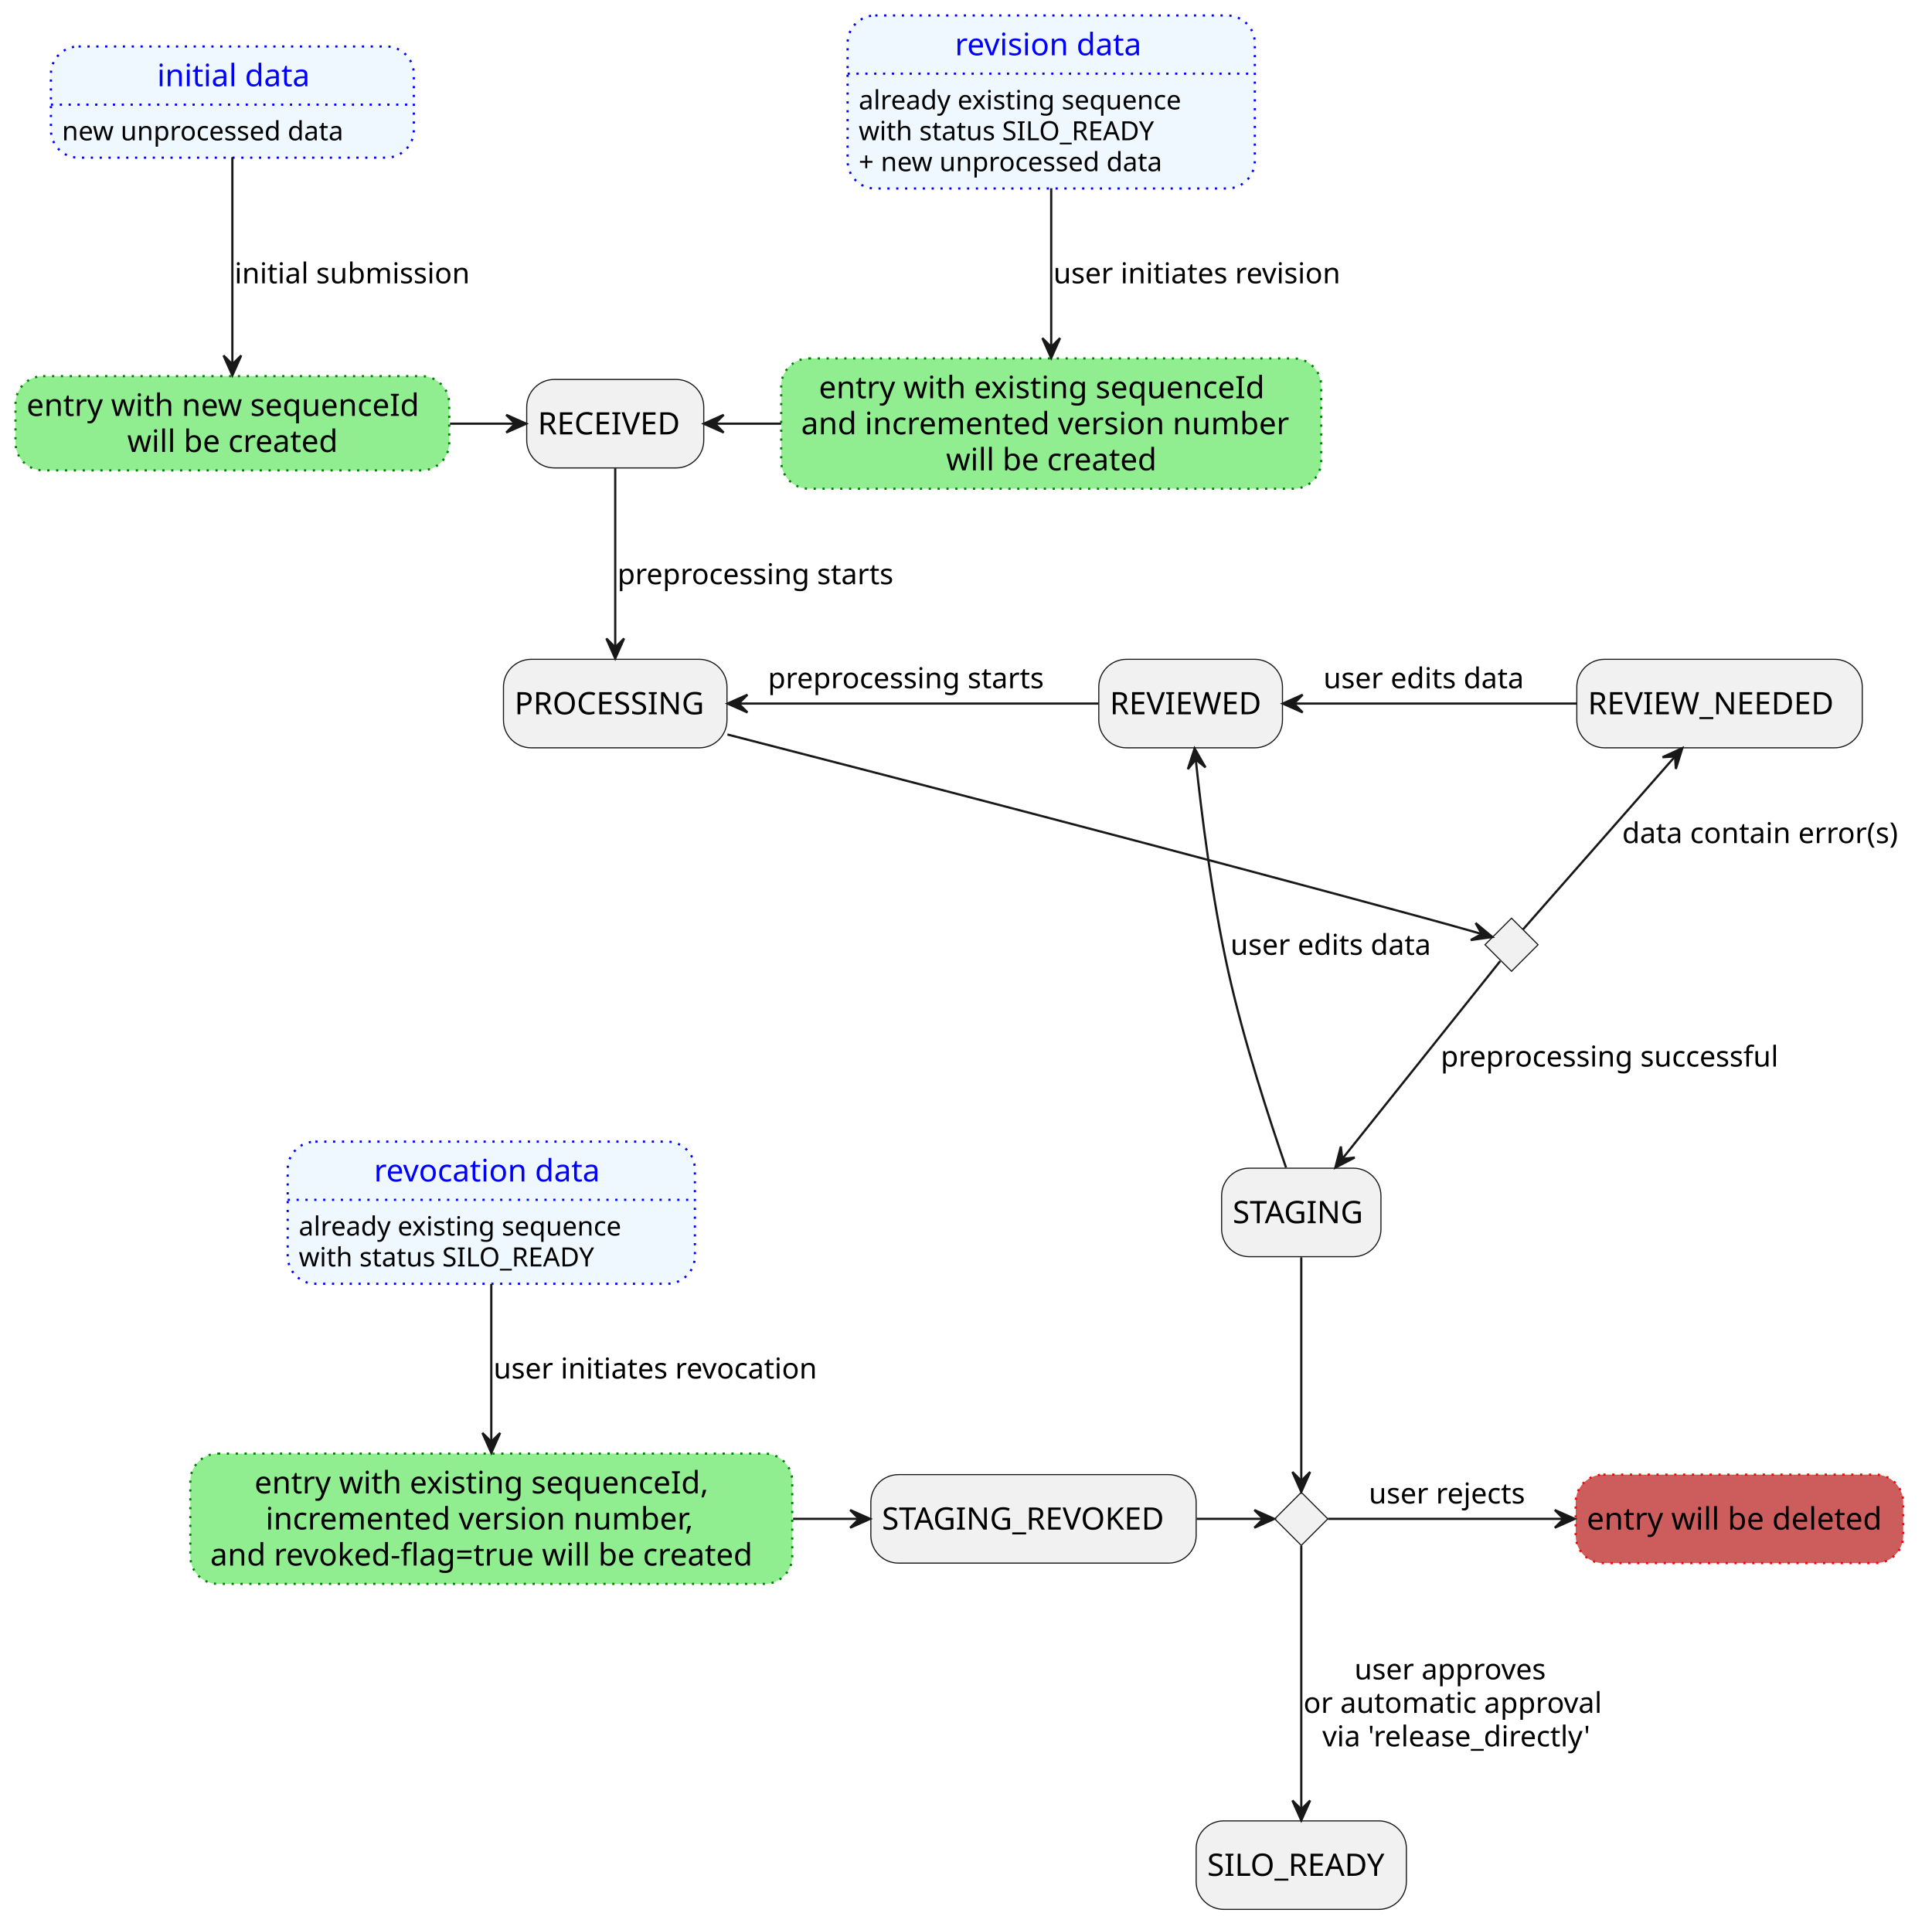
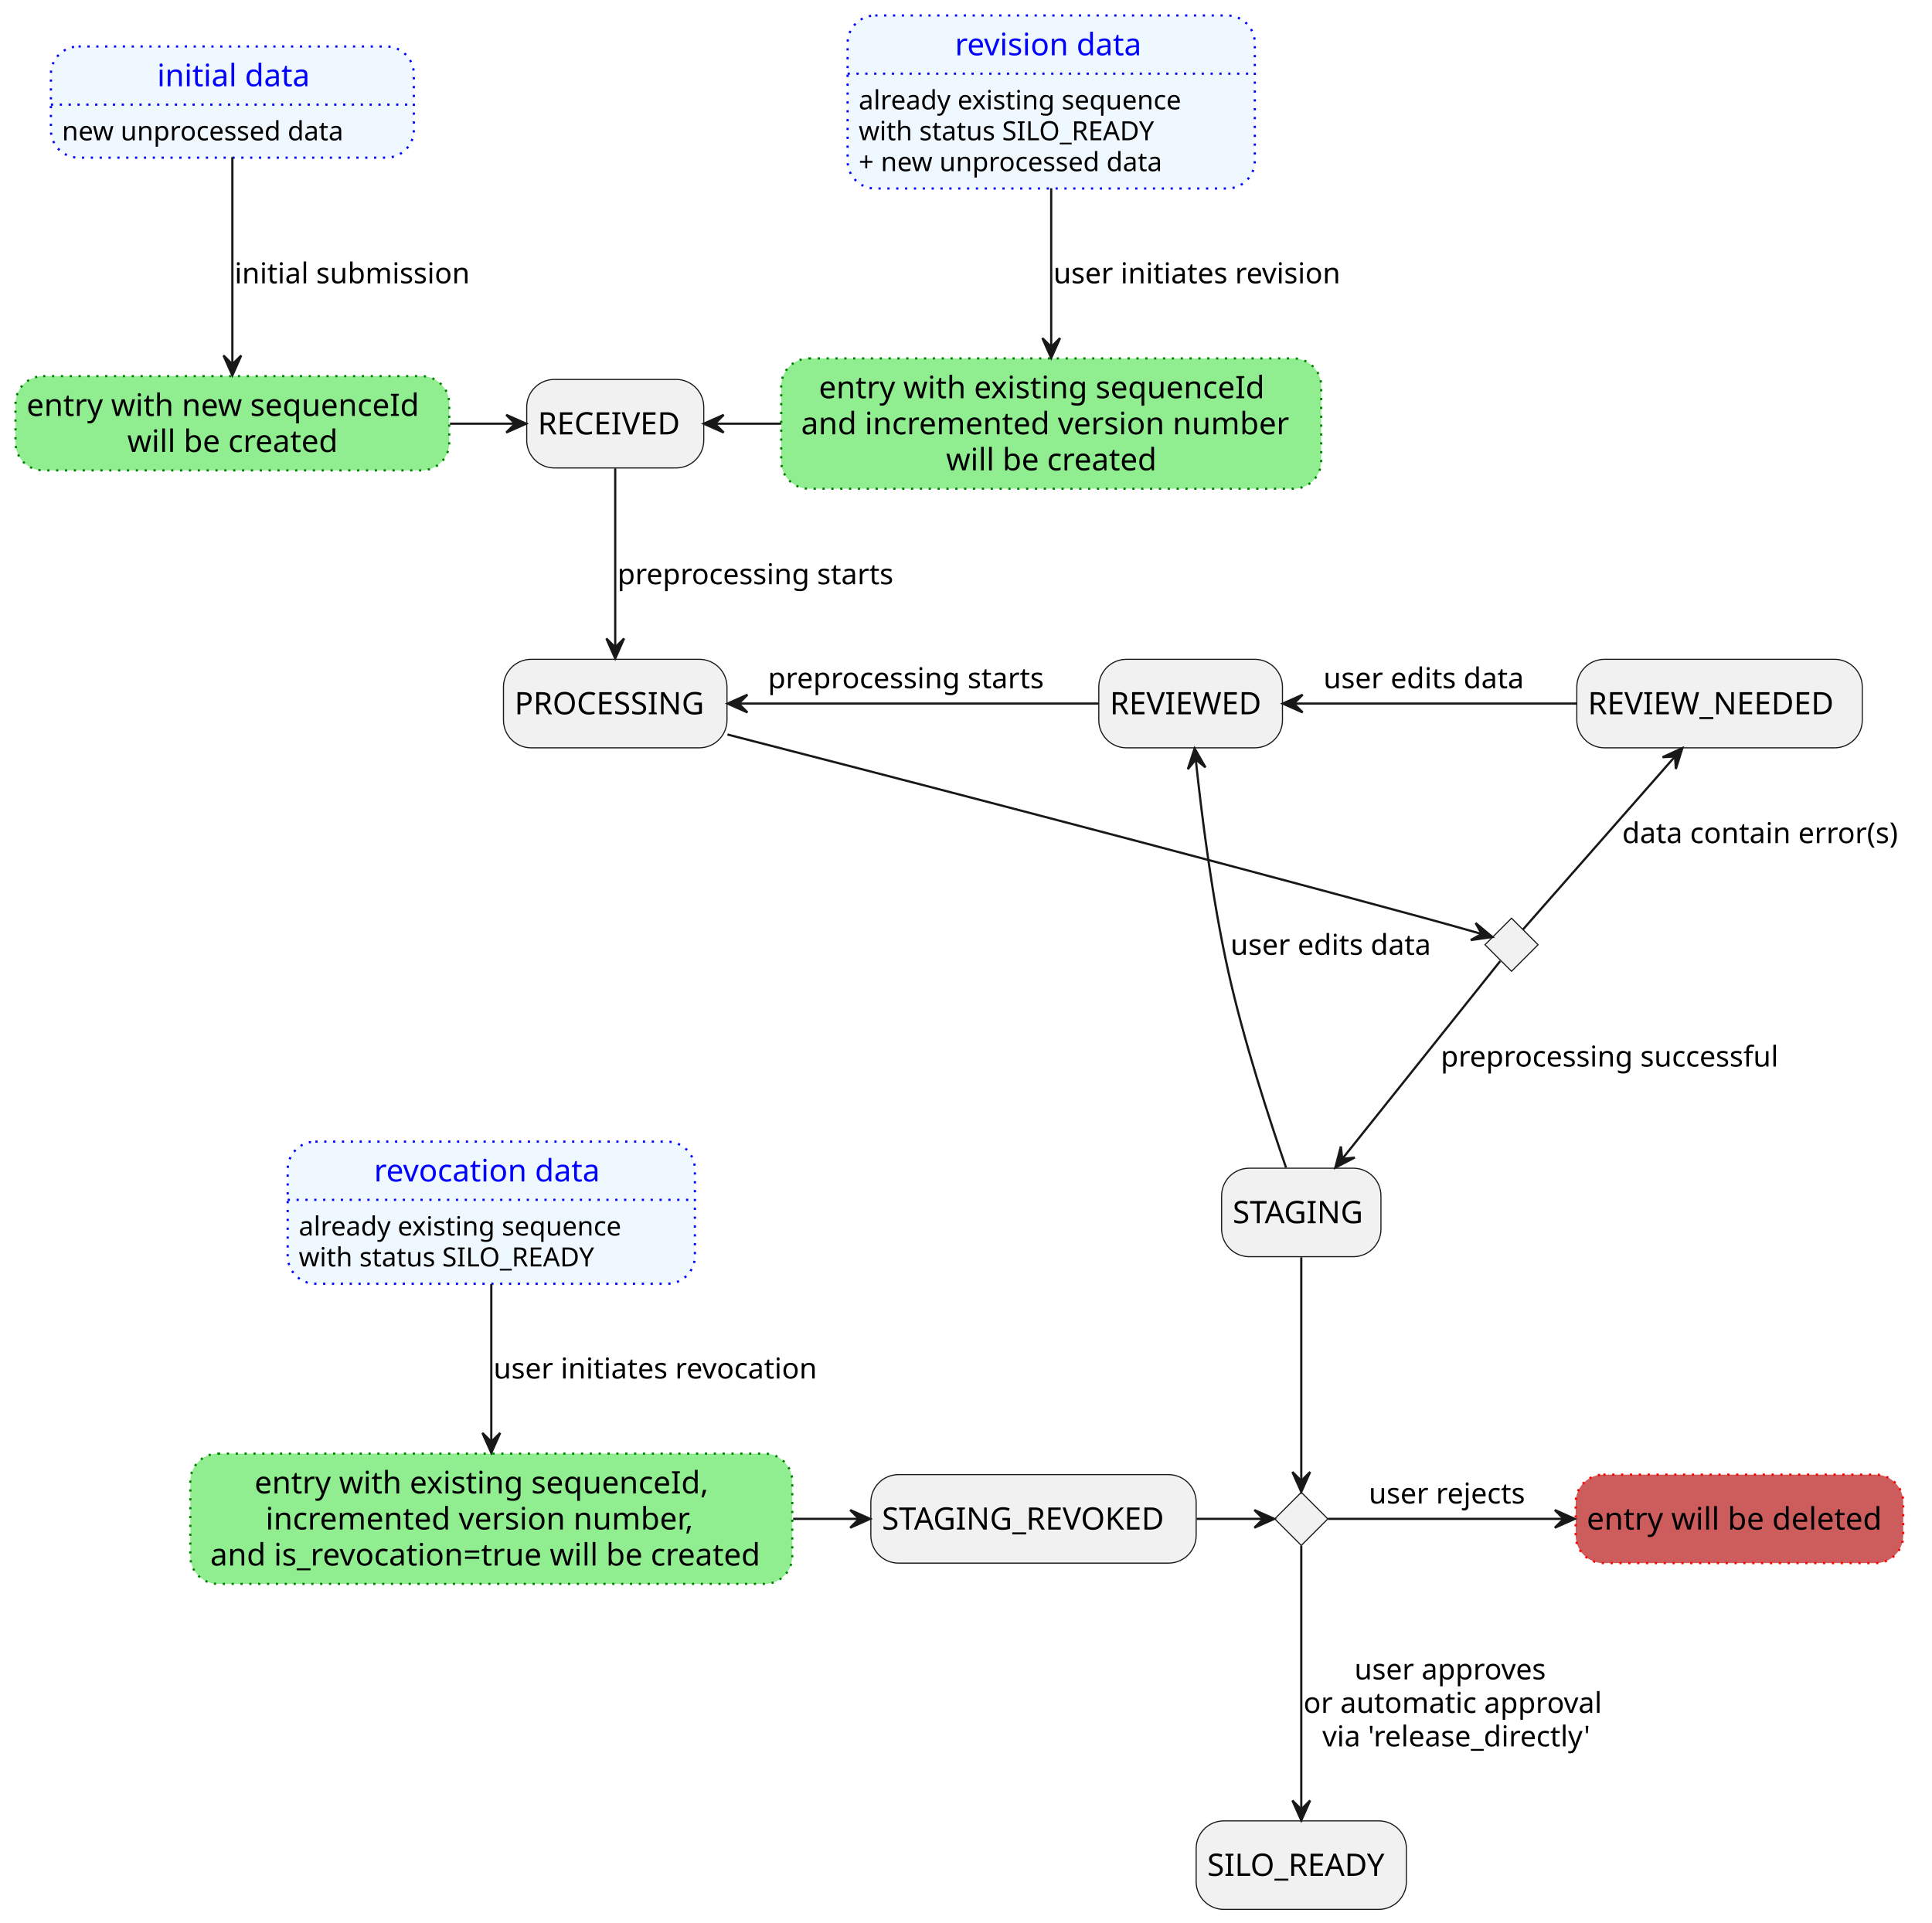
<svg xmlns="http://www.w3.org/2000/svg" contentStyleType="text/css" height="869px" preserveAspectRatio="none" style="width:873px;height:869px;background:#FFFFFF;" version="1.1" viewBox="0 0 873 869" width="873px" zoomAndPan="magnify">
  <defs />
  <g>
    <g id="INITIAL_DATA">
      <rect fill="#F0F8FF" height="50.266" rx="12.5" ry="12.5" style="stroke:#0000FF;stroke-width:1.0;stroke-dasharray:1.0,3.0;" width="164" x="23" y="21" />
      <line style="stroke:#0000FF;stroke-width:1.0;stroke-dasharray:1.0,3.0;" x1="23" x2="187" y1="47.297" y2="47.297" />
      <text fill="#0000FF" font-family="sans-serif" font-size="14" lengthAdjust="spacing" textLength="68" x="71" y="38.995">initial data</text>
      <text fill="#000000" font-family="sans-serif" font-size="12" lengthAdjust="spacing" textLength="144" x="28" y="63.435">new unprocessed data</text>
    </g>
    <g id="REVISION_DATA">
      <rect fill="#F0F8FF" height="78.203" rx="12.5" ry="12.5" style="stroke:#0000FF;stroke-width:1.0;stroke-dasharray:1.0,3.0;" width="184" x="383" y="7" />
      <line style="stroke:#0000FF;stroke-width:1.0;stroke-dasharray:1.0,3.0;" x1="383" x2="567" y1="33.297" y2="33.297" />
      <text fill="#0000FF" font-family="sans-serif" font-size="14" lengthAdjust="spacing" textLength="87" x="431.5" y="24.995">revision data</text>
      <text fill="#000000" font-family="sans-serif" font-size="12" lengthAdjust="spacing" textLength="164" x="388" y="49.435">already existing sequence</text>
      <text fill="#000000" font-family="sans-serif" font-size="12" lengthAdjust="spacing" textLength="145" x="388" y="63.404">with status SILO_READY</text>
      <text fill="#000000" font-family="sans-serif" font-size="12" lengthAdjust="spacing" textLength="158" x="388" y="77.373">+ new unprocessed data</text>
    </g>
    <g id="REVOKED_DATA">
      <rect fill="#F0F8FF" height="64.234" rx="12.5" ry="12.5" style="stroke:#0000FF;stroke-width:1.0;stroke-dasharray:1.0,3.0;" width="184" x="130" y="516" />
      <line style="stroke:#0000FF;stroke-width:1.0;stroke-dasharray:1.0,3.0;" x1="130" x2="314" y1="542.297" y2="542.297" />
      <text fill="#0000FF" font-family="sans-serif" font-size="14" lengthAdjust="spacing" textLength="106" x="169" y="533.995">revocation data</text>
      <text fill="#000000" font-family="sans-serif" font-size="12" lengthAdjust="spacing" textLength="164" x="135" y="558.436">already existing sequence</text>
      <text fill="#000000" font-family="sans-serif" font-size="12" lengthAdjust="spacing" textLength="145" x="135" y="572.404">with status SILO_READY</text>
    </g>
    <rect fill="#F1F1F1" height="40" rx="12.5" ry="12.5" style="stroke:#181818;stroke-width:0.5;" width="147" x="393.5" y="666.5" />
    <text fill="#000000" font-family="sans-serif" font-size="14" lengthAdjust="spacing" textLength="137" x="398.5" y="691.347">STAGING_REVOKED</text>
    <rect fill="#F1F1F1" height="40" rx="12.5" ry="12.5" style="stroke:#181818;stroke-width:0.5;" width="80" x="238" y="171.5" />
    <text fill="#000000" font-family="sans-serif" font-size="14" lengthAdjust="spacing" textLength="70" x="243" y="196.347">RECEIVED</text>
    <rect fill="#F1F1F1" height="40" rx="12.5" ry="12.5" style="stroke:#181818;stroke-width:0.5;" width="101" x="227.5" y="298" />
    <text fill="#000000" font-family="sans-serif" font-size="14" lengthAdjust="spacing" textLength="91" x="232.5" y="322.847">PROCESSING</text>
    <rect fill="#F1F1F1" height="40" rx="12.5" ry="12.5" style="stroke:#181818;stroke-width:0.5;" width="129" x="712.5" y="298" />
    <text fill="#000000" font-family="sans-serif" font-size="14" lengthAdjust="spacing" textLength="119" x="717.5" y="322.847">REVIEW_NEEDED</text>
    <rect fill="#F1F1F1" height="40" rx="12.5" ry="12.5" style="stroke:#181818;stroke-width:0.5;" width="83" x="496.5" y="298" />
    <text fill="#000000" font-family="sans-serif" font-size="14" lengthAdjust="spacing" textLength="73" x="501.5" y="322.847">REVIEWED</text>
    <rect fill="#F1F1F1" height="40" rx="12.5" ry="12.5" style="stroke:#181818;stroke-width:0.5;" width="95" x="540.5" y="823" />
    <text fill="#000000" font-family="sans-serif" font-size="14" lengthAdjust="spacing" textLength="85" x="545.5" y="847.847">SILO_READY</text>
    <rect fill="#90EE90" height="42.594" rx="12.5" ry="12.5" style="stroke:#008000;stroke-width:1.0;stroke-dasharray:1.0,3.0;" width="196" x="7" y="170" />
    <text fill="#000000" font-family="sans-serif" font-size="14" lengthAdjust="spacing" textLength="186" x="12" y="187.995">entry with new sequenceId</text>
    <text fill="#000000" font-family="sans-serif" font-size="14" lengthAdjust="spacing" textLength="99" x="57.5" y="204.292">will be created</text>
    <rect fill="#90EE90" height="58.891" rx="12.5" ry="12.5" style="stroke:#008000;stroke-width:1.0;stroke-dasharray:1.0,3.0;" width="244" x="353" y="162" />
    <text fill="#000000" font-family="sans-serif" font-size="14" lengthAdjust="spacing" textLength="210" x="370" y="179.995">entry with existing sequenceId</text>
    <text fill="#000000" font-family="sans-serif" font-size="14" lengthAdjust="spacing" textLength="230" x="362" y="196.292">and incremented version number</text>
    <text fill="#000000" font-family="sans-serif" font-size="14" lengthAdjust="spacing" textLength="99" x="427.5" y="212.589">will be created</text>
    <rect fill="#90EE90" height="58.891" rx="12.5" ry="12.5" style="stroke:#008000;stroke-width:1.0;stroke-dasharray:1.0,3.0;" width="272" x="86" y="657" />
    <text fill="#000000" font-family="sans-serif" font-size="14" lengthAdjust="spacing" textLength="214" x="115" y="674.995">entry with existing sequenceId,</text>
    <text fill="#000000" font-family="sans-serif" font-size="14" lengthAdjust="spacing" textLength="204" x="120" y="691.292">incremented version number,</text>
-     <text fill="#000000" font-family="sans-serif" font-size="14" lengthAdjust="spacing" textLength="258" x="95" y="707.589">and revoked-flag=true will be created</text>
+     <text fill="#000000" font-family="sans-serif" font-size="14" lengthAdjust="spacing" textLength="258" x="95" y="707.589">and is_revocation=true will be created</text>
    <rect fill="#CD5C5C" height="40" rx="12.5" ry="12.5" style="stroke:#FF0000;stroke-width:1.0;stroke-dasharray:1.0,3.0;" width="148" x="712" y="666.5" />
    <text fill="#000000" font-family="sans-serif" font-size="14" lengthAdjust="spacing" textLength="138" x="717" y="691.347">entry will be deleted</text>
    <g id="elem_is_error">
      <polygon fill="#F1F1F1" points="683,415,695,427,683,439,671,427,683,415" style="stroke:#181818;stroke-width:0.5;" />
    </g>
    <g id="elem_is_approved">
      <polygon fill="#F1F1F1" points="588,674.5,600,686.5,588,698.5,576,686.5,588,674.5" style="stroke:#181818;stroke-width:0.5;" />
    </g>
    <rect fill="#F1F1F1" height="40" rx="12.5" ry="12.5" style="stroke:#181818;stroke-width:0.5;" width="72" x="552" y="528" />
    <text fill="#000000" font-family="sans-serif" font-size="14" lengthAdjust="spacing" textLength="62" x="557" y="552.847">STAGING</text>
    <g id="link_INITIAL_DATA_CREATING_SUBMIT">
      <path d="M105,71.02 C105,96.9 105,137.94 105,164.55 " fill="none" id="INITIAL_DATA-to-CREATING_SUBMIT" style="stroke:#181818;stroke-width:1.0;" />
      <polygon fill="#181818" points="105,169.67,109,160.67,105,164.67,101,160.67,105,169.67" style="stroke:#181818;stroke-width:1.0;" />
      <text fill="#000000" font-family="sans-serif" font-size="13" lengthAdjust="spacing" textLength="109" x="106" y="128.067">initial submission</text>
    </g>
    <g id="link_CREATING_SUBMIT_RECEIVED">
      <path d="M203.33,191.5 C213.1,191.5 222.87,191.5 232.64,191.5 " fill="none" id="CREATING_SUBMIT-to-RECEIVED" style="stroke:#181818;stroke-width:1.0;" />
      <polygon fill="#181818" points="237.75,191.5,228.75,187.5,232.75,191.5,228.75,195.5,237.75,191.5" style="stroke:#181818;stroke-width:1.0;" />
    </g>
    <g id="link_REVISION_DATA_CREATING_REVISE">
      <path d="M475,85.08 C475,107.37 475,135.27 475,156.77 " fill="none" id="REVISION_DATA-to-CREATING_REVISE" style="stroke:#181818;stroke-width:1.0;" />
      <polygon fill="#181818" points="475,161.81,479,152.81,475,156.81,471,152.81,475,161.81" style="stroke:#181818;stroke-width:1.0;" />
      <text fill="#000000" font-family="sans-serif" font-size="13" lengthAdjust="spacing" textLength="135" x="476" y="128.067">user initiates revision</text>
    </g>
    <g id="link_RECEIVED_CREATING_REVISE">
      <path d="M323.2,191.5 C333.13,191.5 343.05,191.5 352.97,191.5 " fill="none" id="RECEIVED-backto-CREATING_REVISE" style="stroke:#181818;stroke-width:1.0;" />
      <polygon fill="#181818" points="318.02,191.5,327.02,195.5,323.02,191.5,327.02,187.5,318.02,191.5" style="stroke:#181818;stroke-width:1.0;" />
    </g>
    <g id="link_REVOKED_DATA_CREATING_REVOKE">
      <path d="M222,580.32 C222,601.59 222,629.72 222,651.54 " fill="none" id="REVOKED_DATA-to-CREATING_REVOKE" style="stroke:#181818;stroke-width:1.0;" />
      <polygon fill="#181818" points="222,656.66,226,647.66,222,651.66,218,647.66,222,656.66" style="stroke:#181818;stroke-width:1.0;" />
      <text fill="#000000" font-family="sans-serif" font-size="13" lengthAdjust="spacing" textLength="153" x="223" y="623.067">user initiates revocation</text>
    </g>
    <g id="link_CREATING_REVOKE_STAGING_REVOKED">
      <path d="M358.38,686.5 C368.25,686.5 378.13,686.5 388.01,686.5 " fill="none" id="CREATING_REVOKE-to-STAGING_REVOKED" style="stroke:#181818;stroke-width:1.0;" />
      <polygon fill="#181818" points="393.17,686.5,384.17,682.5,388.17,686.5,384.17,690.5,393.17,686.5" style="stroke:#181818;stroke-width:1.0;" />
    </g>
    <g id="link_STAGING_REVOKED_is_approved">
      <path d="M540.73,686.5 C550.69,686.5 560.65,686.5 570.61,686.5 " fill="none" id="STAGING_REVOKED-to-is_approved" style="stroke:#181818;stroke-width:1.0;" />
      <polygon fill="#181818" points="575.81,686.5,566.81,682.5,570.81,686.5,566.81,690.5,575.81,686.5" style="stroke:#181818;stroke-width:1.0;" />
    </g>
    <g id="link_RECEIVED_PROCESSING">
      <path d="M278,211.68 C278,233.37 278,268.74 278,292.43 " fill="none" id="RECEIVED-to-PROCESSING" style="stroke:#181818;stroke-width:1.0;" />
      <polygon fill="#181818" points="278,297.59,282,288.59,278,292.59,274,288.59,278,297.59" style="stroke:#181818;stroke-width:1.0;" />
      <text fill="#000000" font-family="sans-serif" font-size="13" lengthAdjust="spacing" textLength="131" x="279" y="264.067">preprocessing starts</text>
    </g>
    <g id="link_PROCESSING_is_error">
      <path d="M328.7,331.98 C399.42,350.17 531.65,384.42 644,415 C652.49,417.31 662,419.99 669.5,422.13 " fill="none" id="PROCESSING-to-is_error" style="stroke:#181818;stroke-width:1.0;" />
      <polygon fill="#181818" points="674.34,423.51,666.78,417.197,669.531,422.14,664.588,424.891,674.34,423.51" style="stroke:#181818;stroke-width:1.0;" />
    </g>
    <g id="link_REVIEW_NEEDED_is_error">
      <path d="M756.77,342.03 C734.77,367.07 701.02,405.48 688.19,420.09 " fill="none" id="REVIEW_NEEDED-backto-is_error" style="stroke:#181818;stroke-width:1.0;" />
      <polygon fill="#181818" points="760.19,338.13,751.245,342.252,756.89,341.887,757.256,347.532,760.19,338.13" style="stroke:#181818;stroke-width:1.0;" />
      <text fill="#000000" font-family="sans-serif" font-size="13" lengthAdjust="spacing" textLength="132" x="733" y="381.067">data contain error(s)</text>
    </g>
    <g id="link_REVIEWED_REVIEW_NEEDED">
      <path d="M584.89,318 C621.31,318 672.2,318 712.46,318 " fill="none" id="REVIEWED-backto-REVIEW_NEEDED" style="stroke:#181818;stroke-width:1.0;" />
      <polygon fill="#181818" points="579.63,318,588.63,322,584.63,318,588.63,314,579.63,318" style="stroke:#181818;stroke-width:1.0;" />
      <text fill="#000000" font-family="sans-serif" font-size="13" lengthAdjust="spacing" textLength="96" x="598" y="311.067">user edits data</text>
    </g>
    <g id="link_PROCESSING_REVIEWED">
      <path d="M333.99,318 C382.77,318 452.39,318 496.38,318 " fill="none" id="PROCESSING-backto-REVIEWED" style="stroke:#181818;stroke-width:1.0;" />
      <polygon fill="#181818" points="328.75,318,337.75,322,333.75,318,337.75,314,328.75,318" style="stroke:#181818;stroke-width:1.0;" />
      <text fill="#000000" font-family="sans-serif" font-size="13" lengthAdjust="spacing" textLength="131" x="347" y="311.067">preprocessing starts</text>
    </g>
    <g id="link_REVIEWED_STAGING">
      <path d="M540.32,343.27 C542.9,367.65 547.71,406.21 555,439 C562.02,470.58 573.7,506.32 581.11,527.73 " fill="none" id="REVIEWED-backto-STAGING" style="stroke:#181818;stroke-width:1.0;" />
      <polygon fill="#181818" points="539.8,338.29,536.745,347.653,540.313,343.264,544.702,346.832,539.8,338.29" style="stroke:#181818;stroke-width:1.0;" />
      <text fill="#000000" font-family="sans-serif" font-size="13" lengthAdjust="spacing" textLength="96" x="556" y="431.567">user edits data</text>
    </g>
    <g id="link_is_error_STAGING">
      <path d="M677.89,434.4 C664.67,450.96 628.8,495.9 606.57,523.74 " fill="none" id="is_error-to-STAGING" style="stroke:#181818;stroke-width:1.0;" />
      <polygon fill="#181818" points="603.4,527.72,612.142,523.183,606.52,523.813,605.89,518.191,603.4,527.72" style="stroke:#181818;stroke-width:1.0;" />
      <text fill="#000000" font-family="sans-serif" font-size="13" lengthAdjust="spacing" textLength="160" x="651" y="482.067">preprocessing successful</text>
    </g>
    <g id="link_STAGING_is_approved">
      <path d="M588,568.27 C588,595.3 588,644 588,669.28 " fill="none" id="STAGING-to-is_approved" style="stroke:#181818;stroke-width:1.0;" />
      <polygon fill="#181818" points="588,674.3,592,665.3,588,669.3,584,665.3,588,674.3" style="stroke:#181818;stroke-width:1.0;" />
    </g>
    <g id="link_is_approved_SILO_READY">
      <path d="M588,698.61 C588,723.37 588,783.57 588,817.57 " fill="none" id="is_approved-to-SILO_READY" style="stroke:#181818;stroke-width:1.0;" />
      <polygon fill="#181818" points="588,822.79,592,813.79,588,817.79,584,813.79,588,822.79" style="stroke:#181818;stroke-width:1.0;" />
      <text fill="#000000" font-family="sans-serif" font-size="13" lengthAdjust="spacing" textLength="91" x="612" y="759.067">user approves</text>
      <text fill="#000000" font-family="sans-serif" font-size="13" lengthAdjust="spacing" textLength="141" x="589" y="774.2">or automatic approval</text>
      <text fill="#000000" font-family="sans-serif" font-size="13" lengthAdjust="spacing" textLength="128" x="597.5" y="789.332">via 'release_directly'</text>
    </g>
    <g id="link_is_approved_DELETION">
      <path d="M600.09,686.5 C621.06,686.5 665.82,686.5 706.16,686.5 " fill="none" id="is_approved-to-DELETION" style="stroke:#181818;stroke-width:1.0;" />
      <polygon fill="#181818" points="711.57,686.5,702.57,682.5,706.57,686.5,702.57,690.5,711.57,686.5" style="stroke:#181818;stroke-width:1.0;" />
      <text fill="#000000" font-family="sans-serif" font-size="13" lengthAdjust="spacing" textLength="75" x="618.5" y="679.567">user rejects</text>
    </g>
  </g>
</svg>
